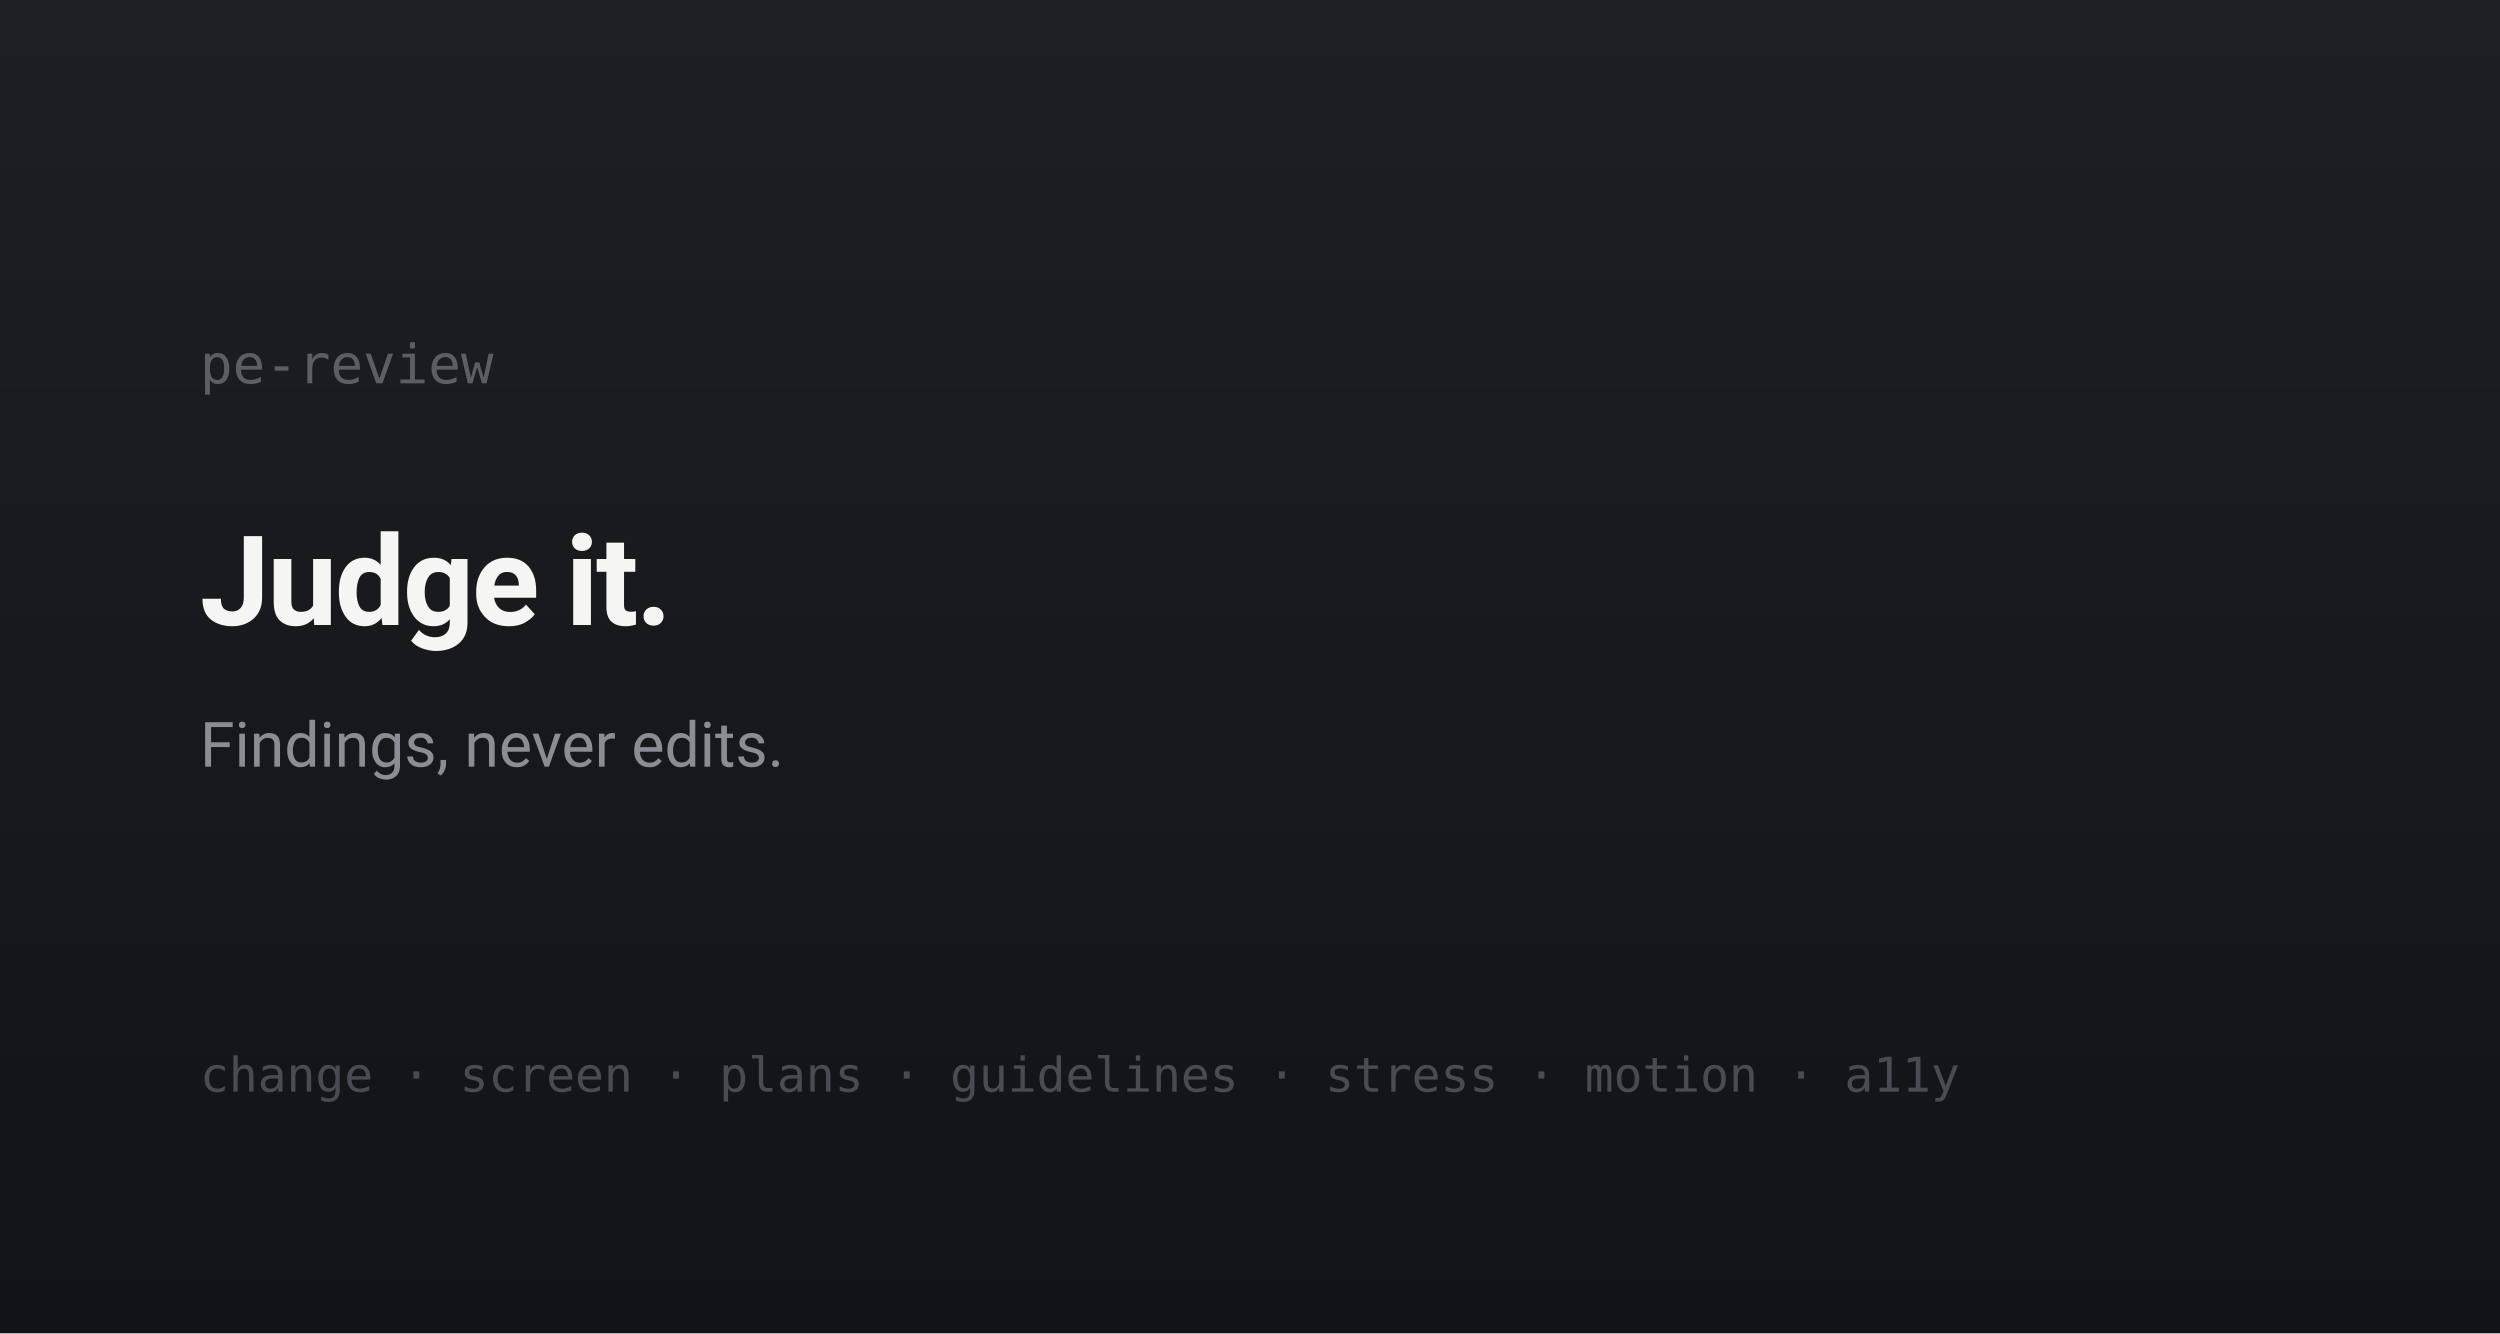
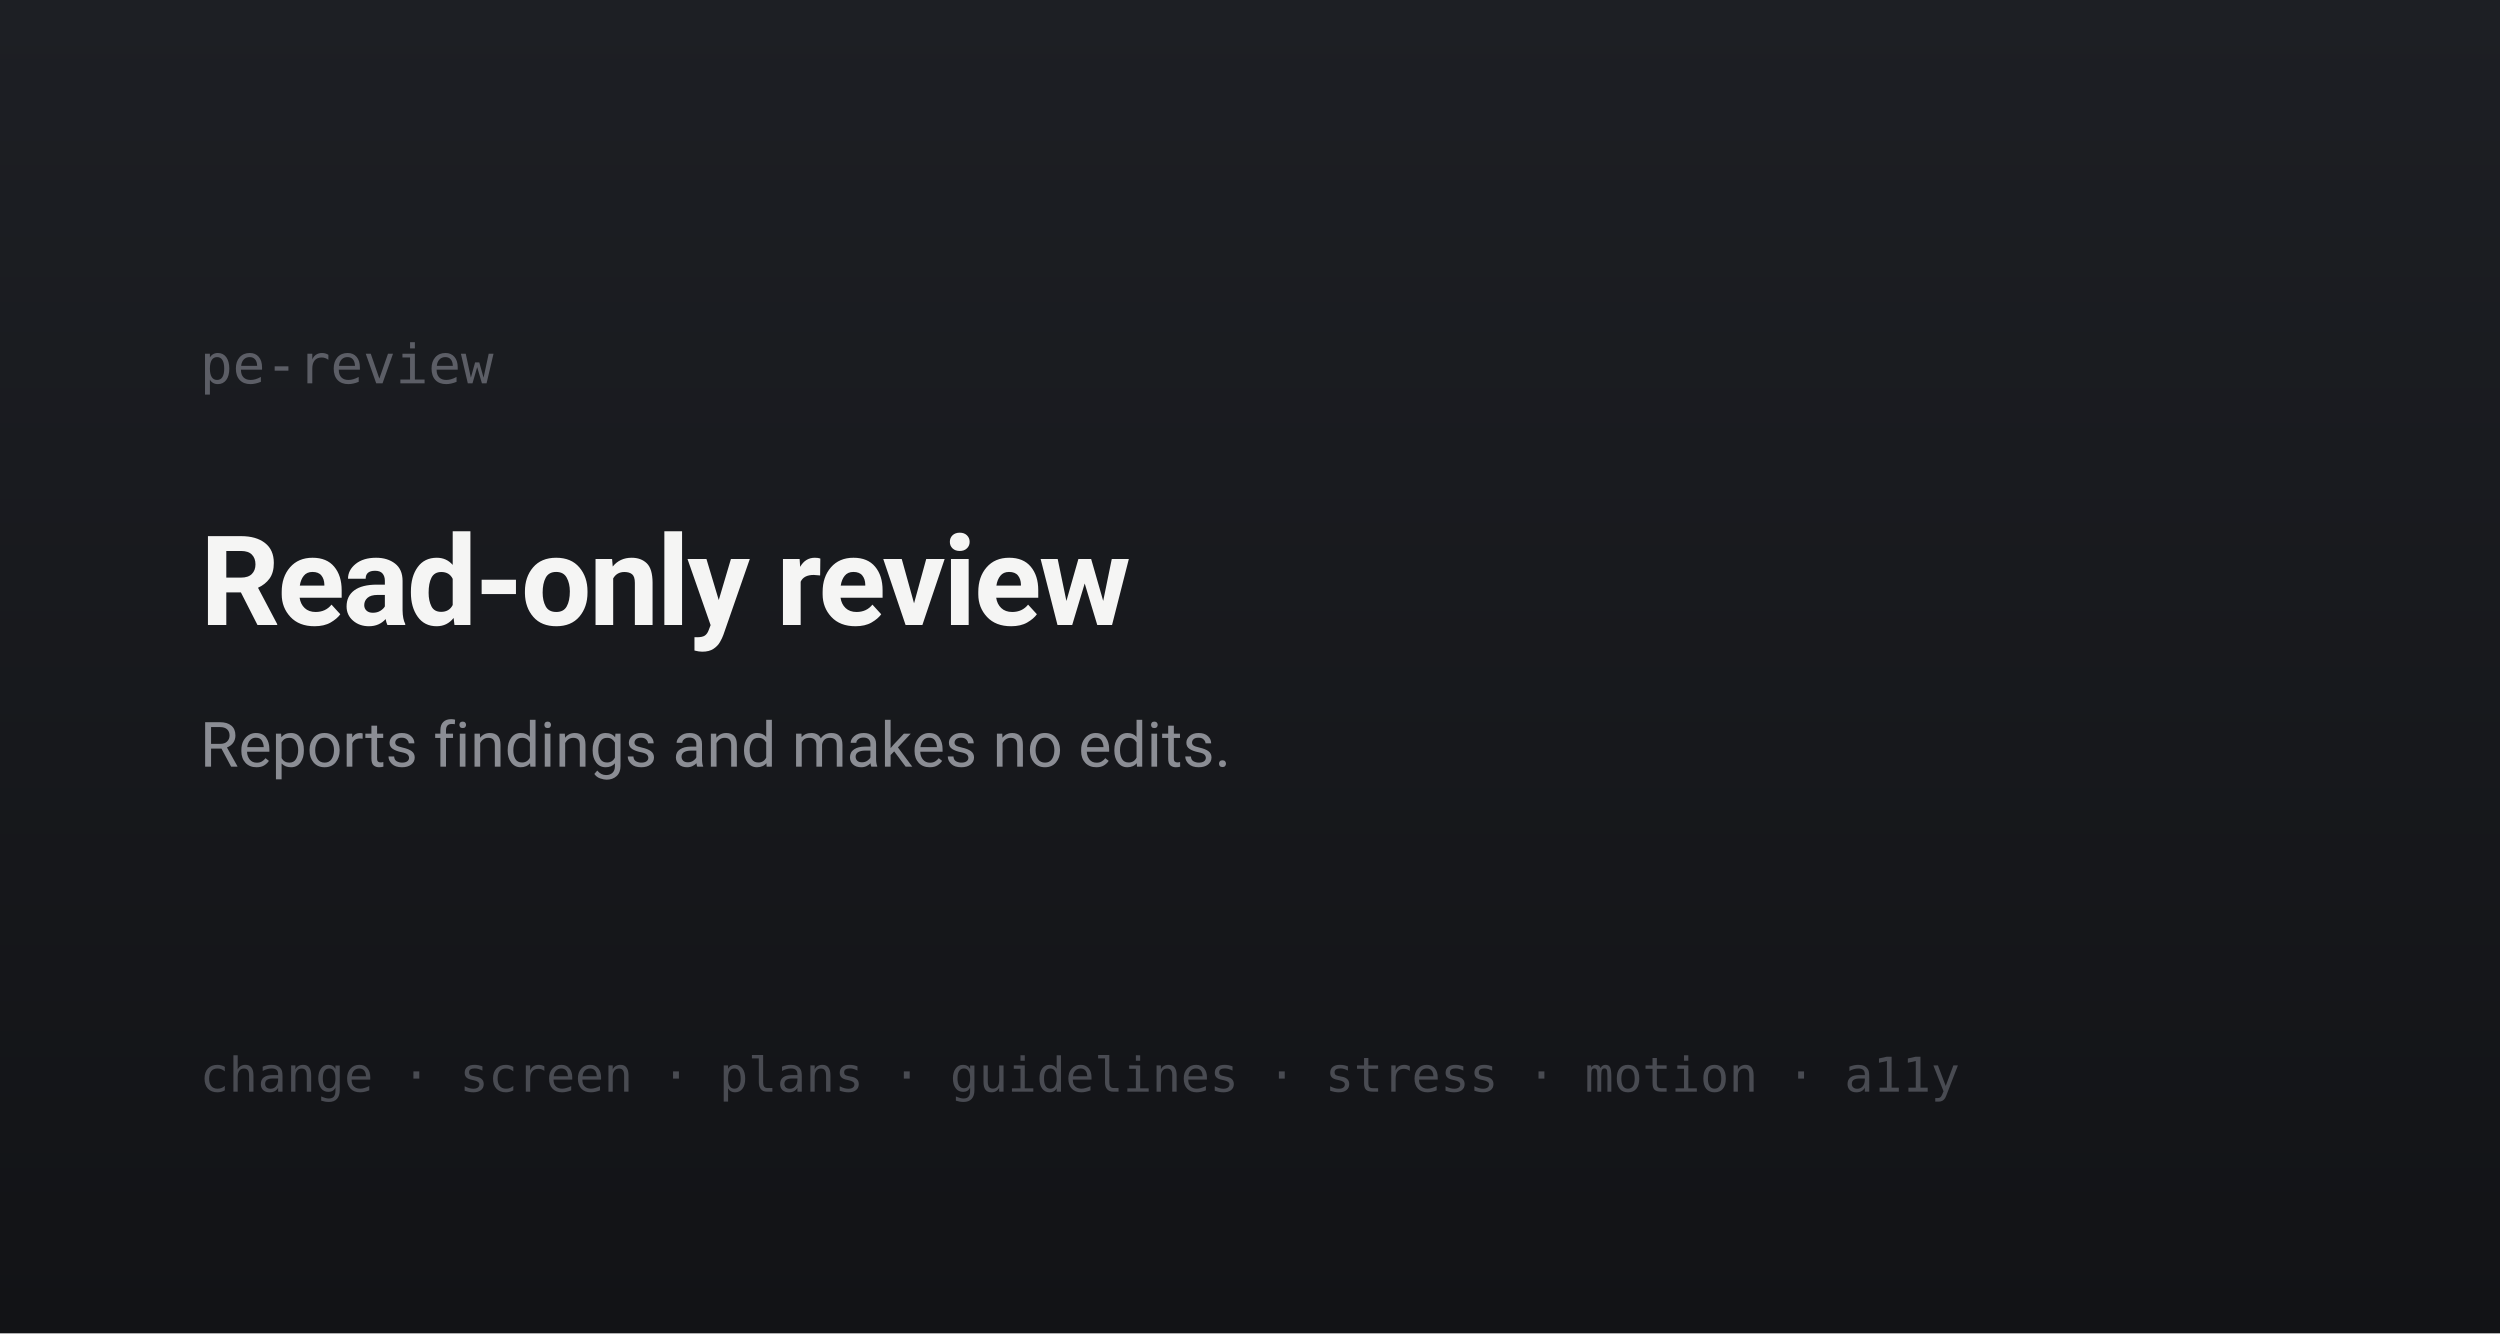
<svg xmlns="http://www.w3.org/2000/svg" width="600" height="320" viewBox="0 0 600 320" role="img" aria-labelledby="t">
  <defs>
    <linearGradient id="g" x1="0" y1="0" x2="0" y2="1">
      <stop offset="0%" stop-color="#1D1F24" />
      <stop offset="100%" stop-color="#121316" />
    </linearGradient>
  </defs>
  <g id="ground">
    <rect width="600" height="320" fill="url(#g)" />
  </g>
  <g id="type">
    <text x="48" y="92" font-family="Geist Mono, ui-monospace, SF Mono, Menlo, Consolas, monospace" font-size="13" fill="#5C5E66">pe-review</text>
-     <text x="48" y="150" font-family="Geist, -apple-system, Segoe UI, Roboto, Helvetica, Arial, sans-serif" font-weight="600" font-size="30" letter-spacing="-0.6" fill="#F5F5F4">Judge it.</text>
-     <text x="48" y="184" font-family="Geist, -apple-system, Segoe UI, Roboto, Helvetica, Arial, sans-serif" font-size="15" fill="#8B8D94">Findings, never edits.</text>
+     <text x="48" y="150" font-family="Geist, -apple-system, Segoe UI, Roboto, Helvetica, Arial, sans-serif" font-weight="600" font-size="30" letter-spacing="-0.6" fill="#F5F5F4">Read-only review</text>
+     <text x="48" y="184" font-family="Geist, -apple-system, Segoe UI, Roboto, Helvetica, Arial, sans-serif" font-size="15" fill="#8B8D94">Reports findings and makes no edits.</text>
    <text x="48" y="262" font-family="Geist Mono, ui-monospace, SF Mono, Menlo, Consolas, monospace" font-size="11.5" fill="#494B52">change · screen · plans · guidelines · stress · motion · a11y</text>
  </g>
</svg>
